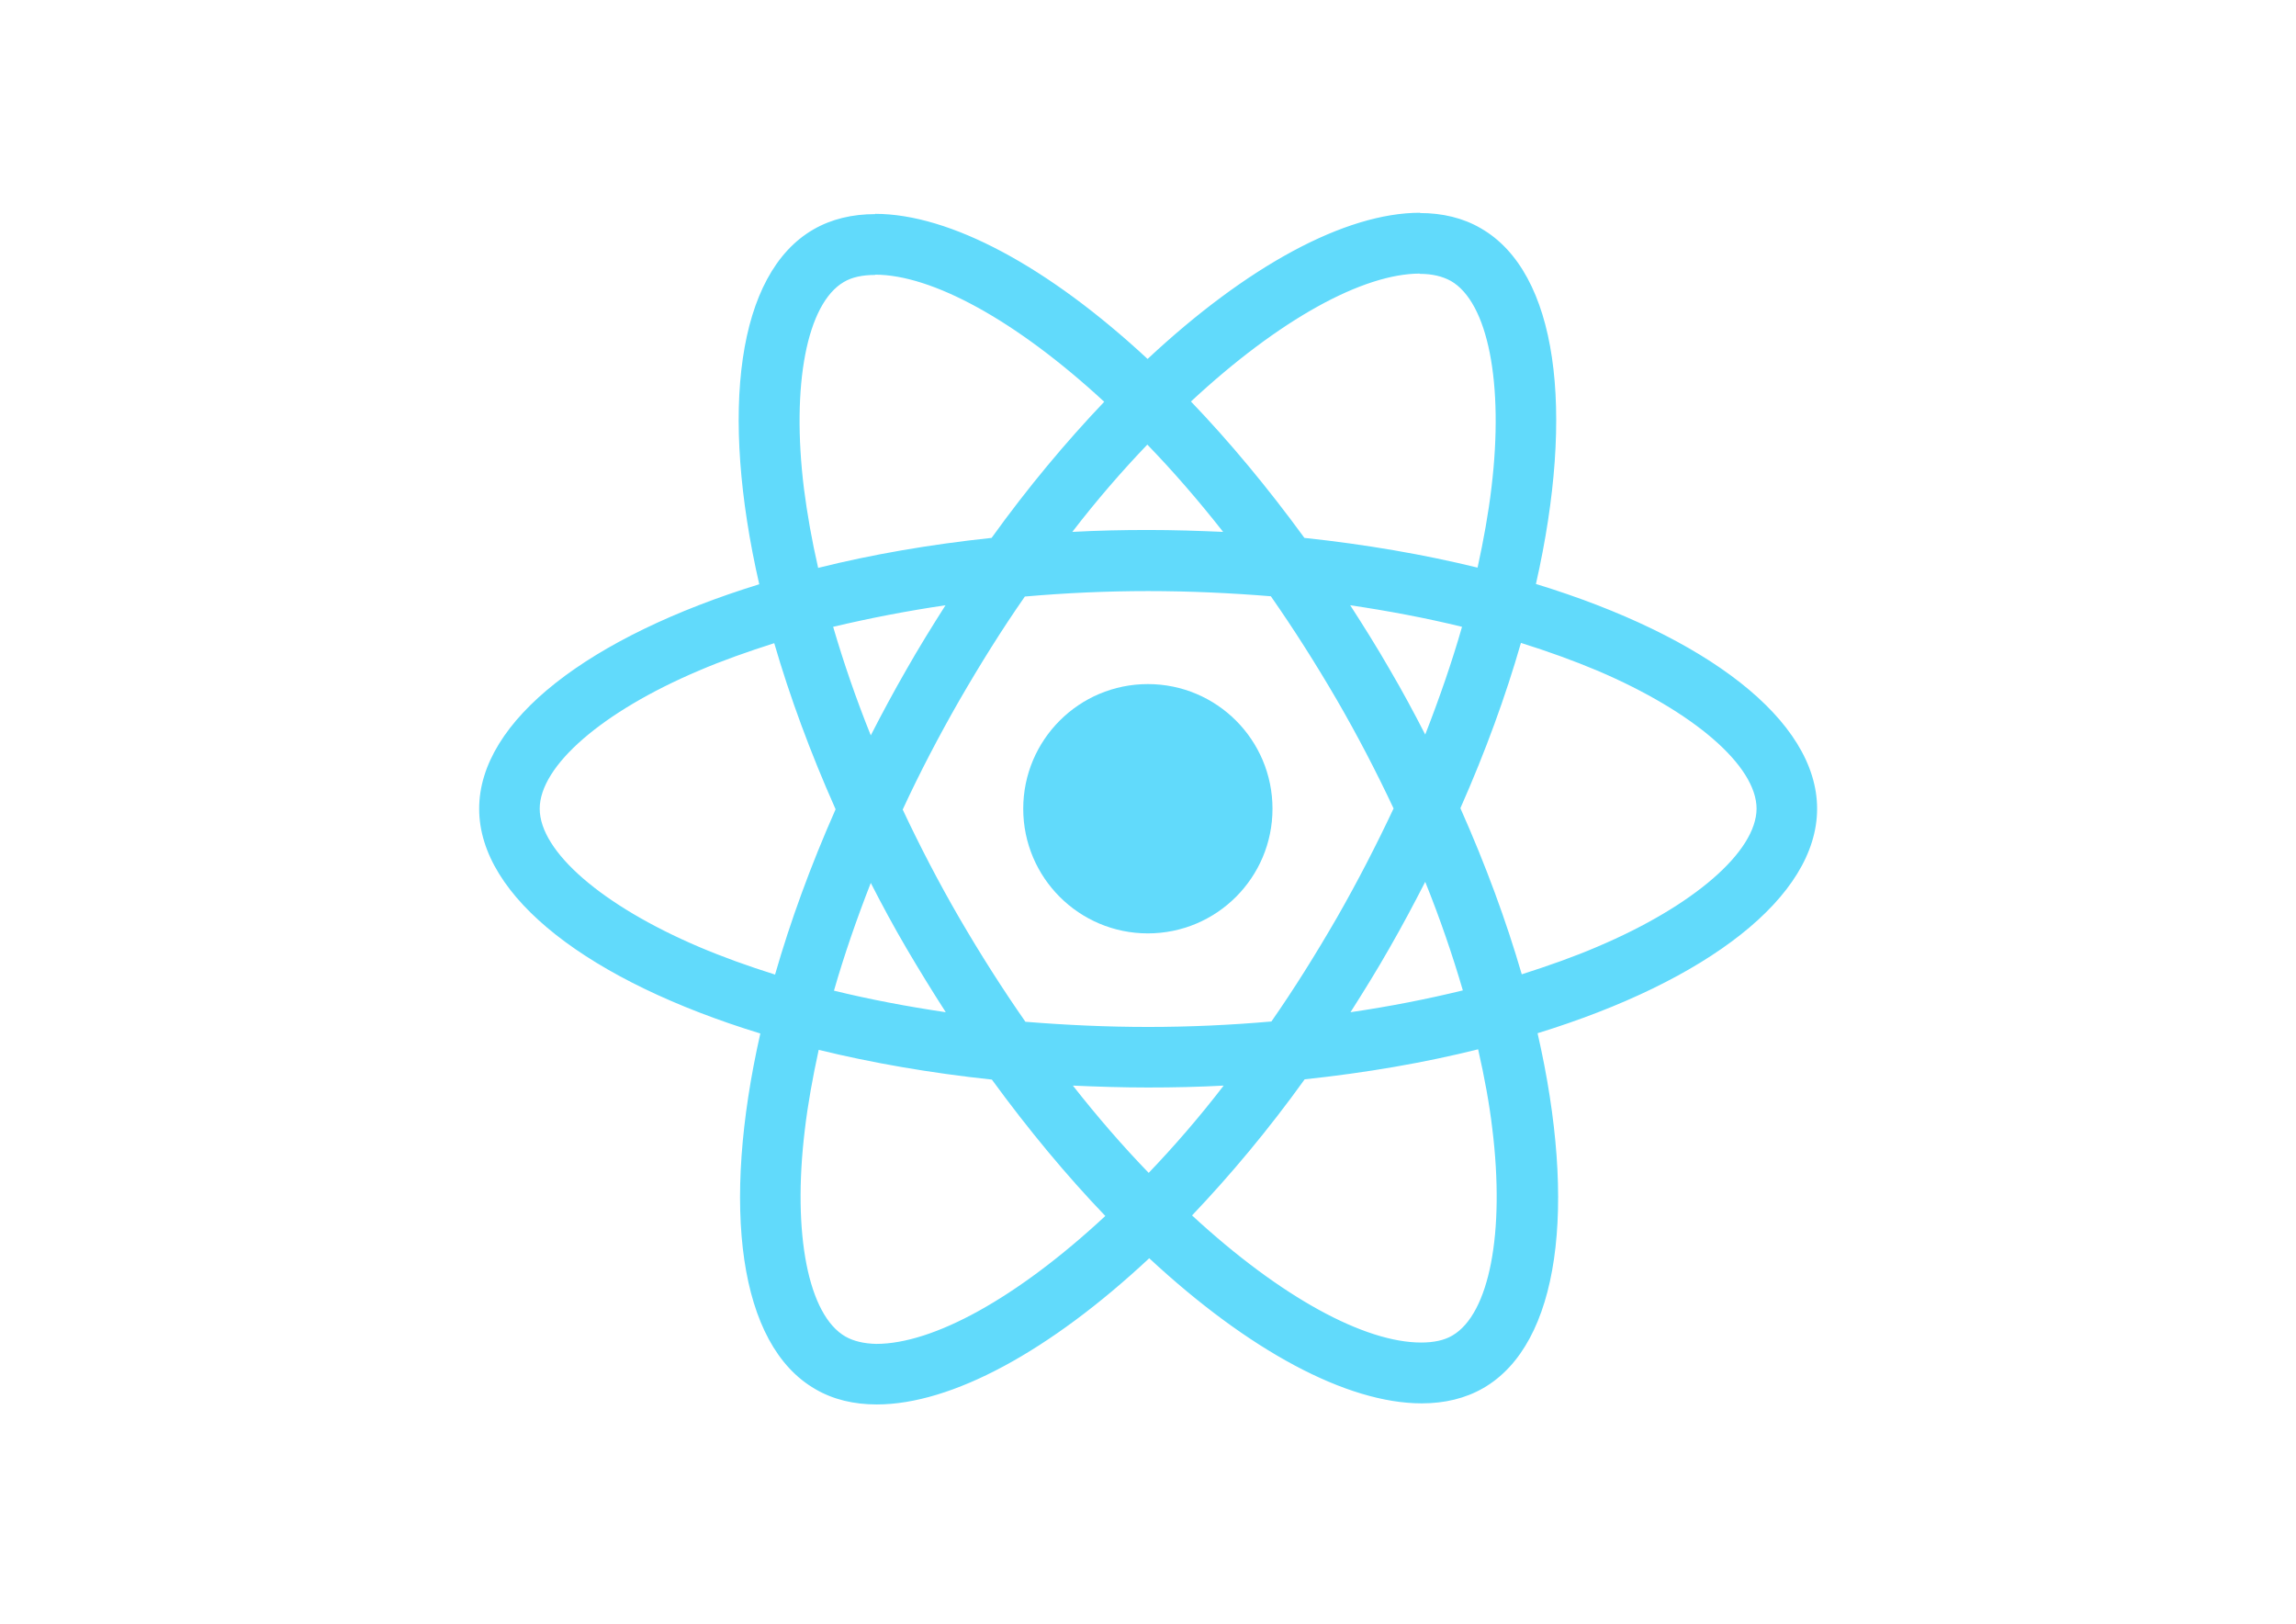
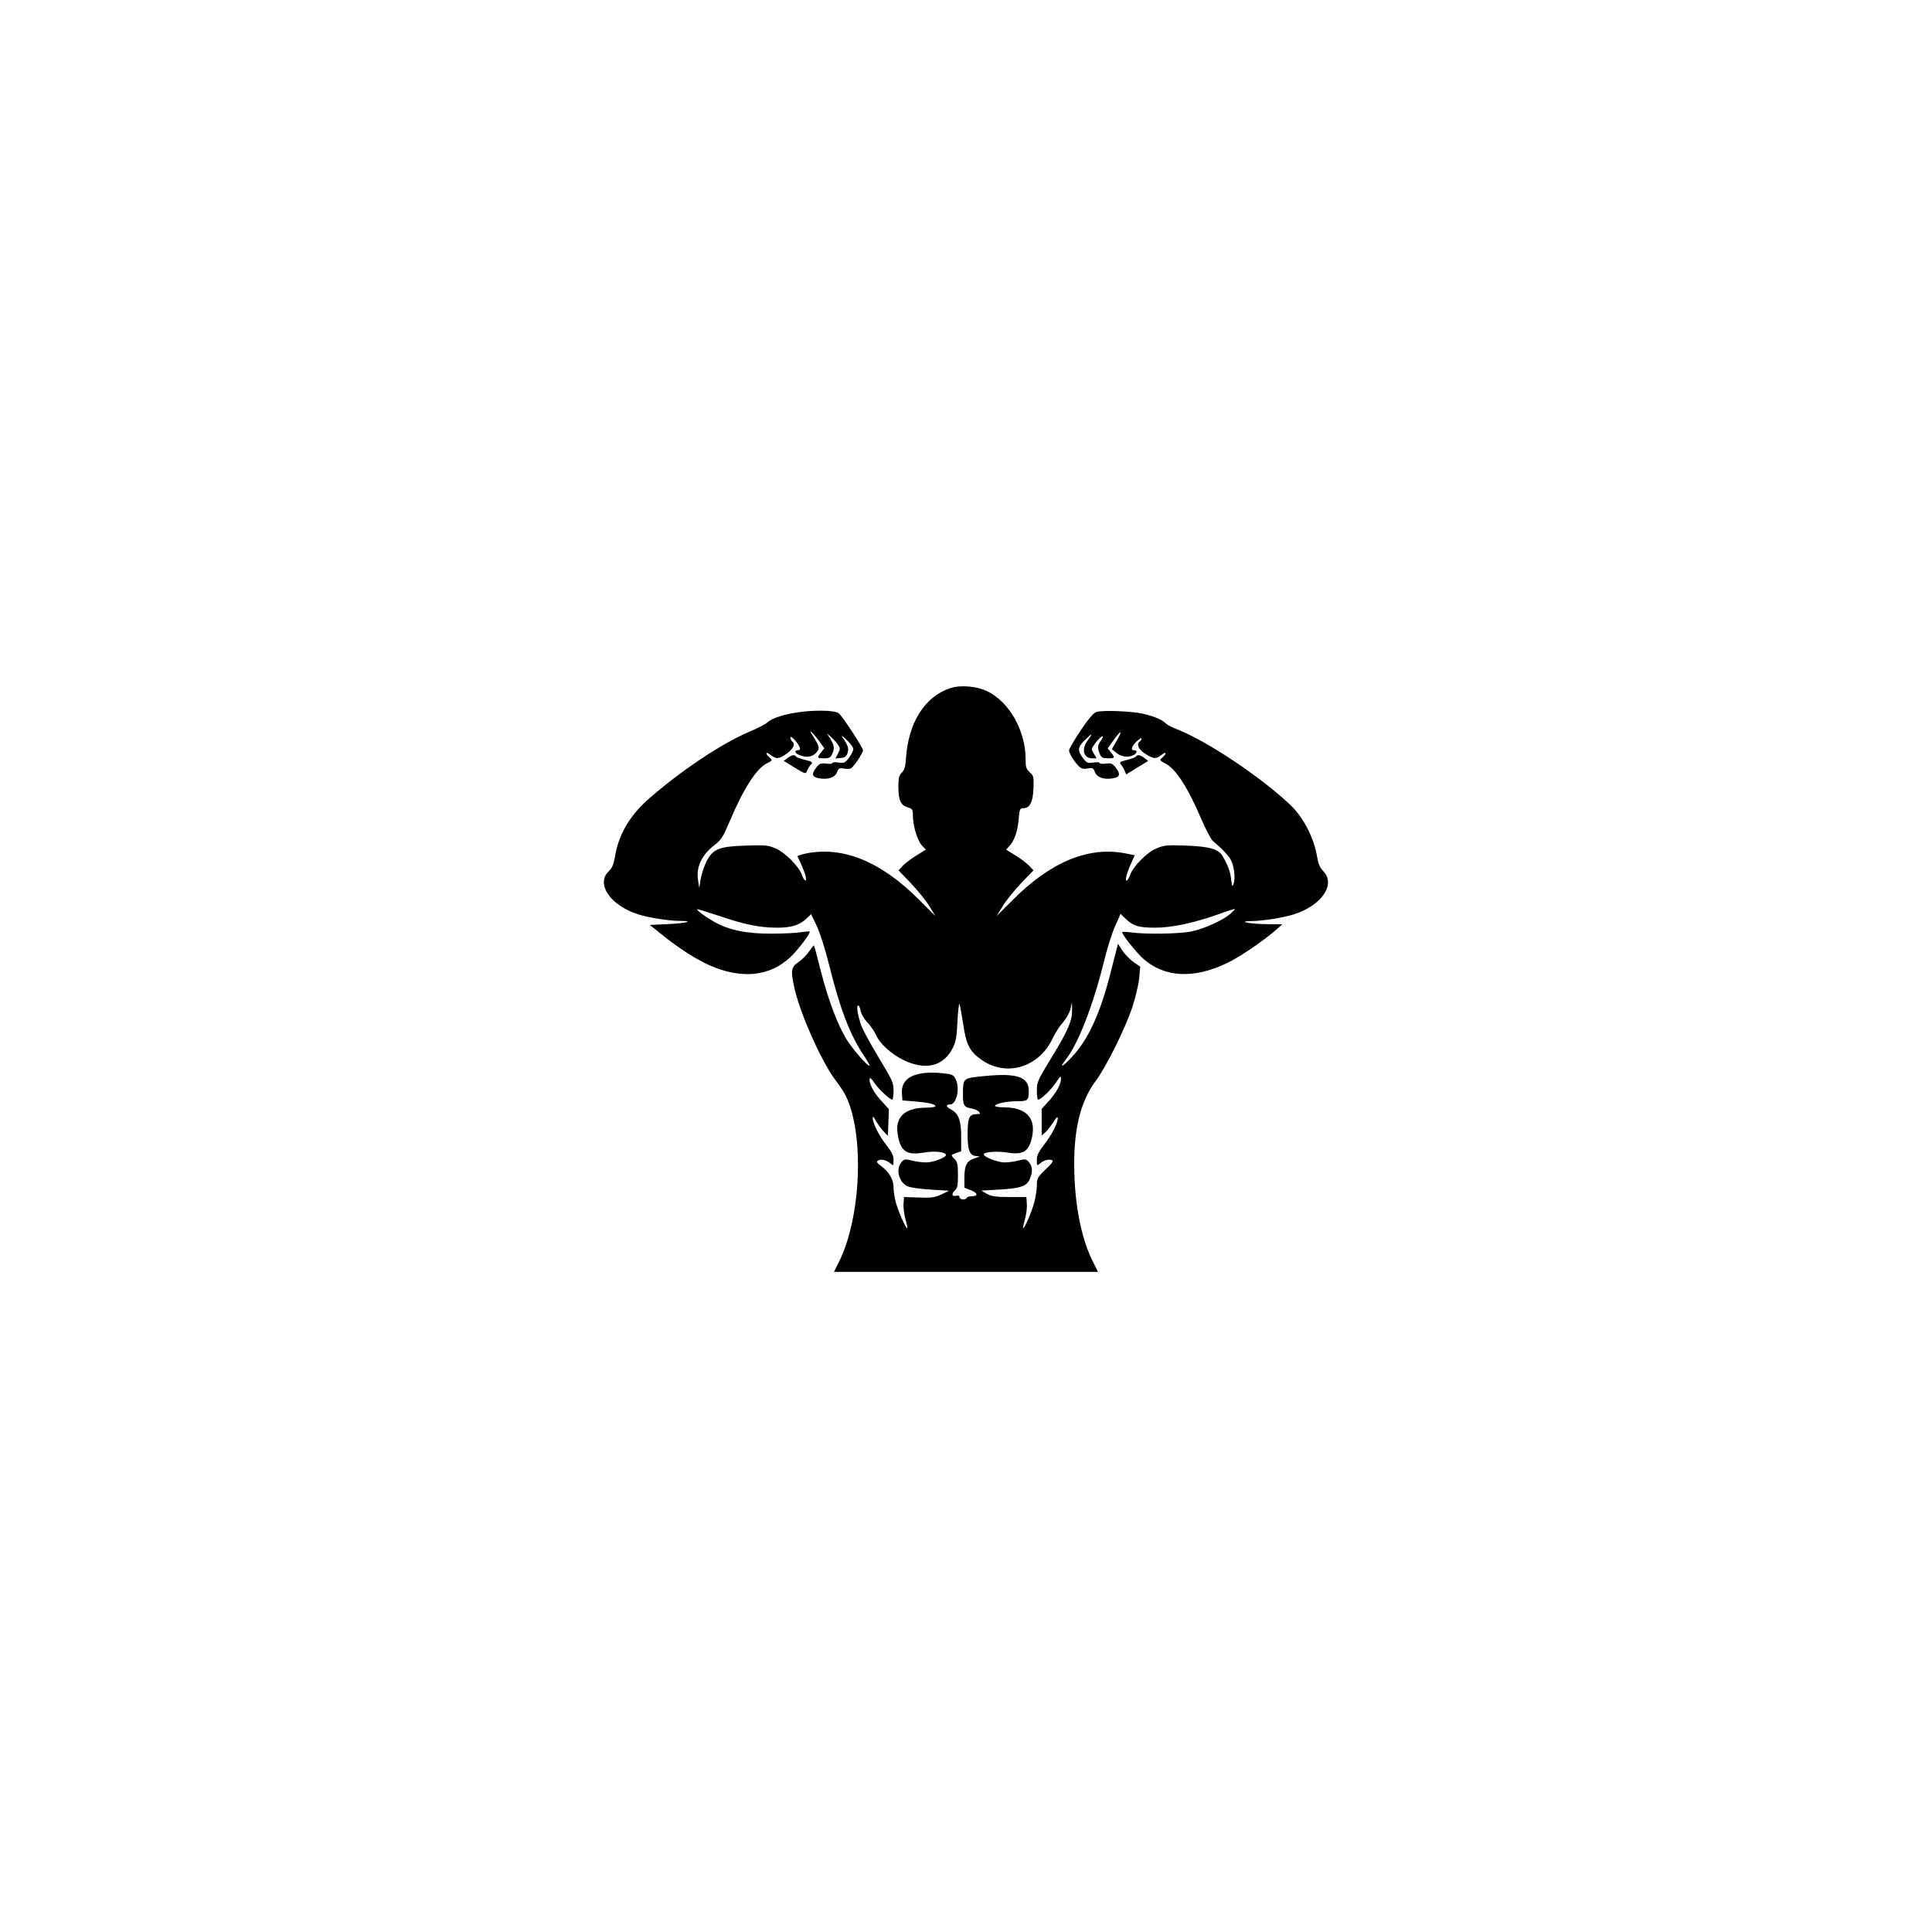
- <svg xmlns="http://www.w3.org/2000/svg" viewBox="0 0 841.9 595.3">
-   <g fill="#61DAFB">
-     <path d="M666.3 296.5c0-32.5-40.7-63.3-103.1-82.4 14.4-63.6 8-114.2-20.2-130.4-6.5-3.8-14.1-5.6-22.4-5.6v22.3c4.6 0 8.3.9 11.4 2.6 13.6 7.8 19.5 37.5 14.9 75.7-1.1 9.4-2.9 19.3-5.1 29.4-19.6-4.8-41-8.5-63.5-10.9-13.5-18.5-27.5-35.3-41.6-50 32.6-30.3 63.2-46.9 84-46.9V78c-27.5 0-63.5 19.6-99.9 53.6-36.4-33.8-72.4-53.2-99.9-53.2v22.3c20.7 0 51.4 16.5 84 46.6-14 14.7-28 31.4-41.3 49.9-22.6 2.4-44 6.1-63.6 11-2.3-10-4-19.7-5.2-29-4.7-38.2 1.1-67.9 14.6-75.8 3-1.8 6.9-2.6 11.5-2.6V78.5c-8.4 0-16 1.8-22.6 5.6-28.1 16.2-34.4 66.7-19.9 130.1-62.2 19.2-102.7 49.9-102.7 82.3 0 32.5 40.7 63.3 103.1 82.4-14.4 63.6-8 114.2 20.2 130.4 6.5 3.8 14.1 5.6 22.5 5.6 27.5 0 63.5-19.6 99.9-53.6 36.4 33.8 72.4 53.2 99.9 53.2 8.4 0 16-1.8 22.6-5.6 28.1-16.2 34.4-66.7 19.9-130.1 62-19.1 102.5-49.9 102.5-82.3zm-130.2-66.7c-3.7 12.9-8.3 26.2-13.5 39.5-4.1-8-8.4-16-13.1-24-4.6-8-9.5-15.8-14.4-23.4 14.2 2.1 27.9 4.7 41 7.9zm-45.8 106.5c-7.8 13.5-15.8 26.3-24.1 38.2-14.9 1.3-30 2-45.2 2-15.1 0-30.2-.7-45-1.9-8.3-11.9-16.4-24.6-24.2-38-7.6-13.1-14.5-26.4-20.8-39.8 6.2-13.4 13.2-26.8 20.7-39.9 7.8-13.5 15.8-26.3 24.1-38.2 14.9-1.3 30-2 45.2-2 15.1 0 30.2.7 45 1.9 8.3 11.9 16.4 24.6 24.2 38 7.6 13.1 14.5 26.4 20.8 39.8-6.3 13.4-13.2 26.8-20.7 39.9zm32.3-13c5.4 13.4 10 26.8 13.8 39.8-13.1 3.2-26.9 5.9-41.2 8 4.9-7.7 9.8-15.6 14.4-23.7 4.6-8 8.9-16.1 13-24.1zM421.2 430c-9.3-9.6-18.6-20.3-27.8-32 9 .4 18.2.7 27.5.7 9.4 0 18.7-.2 27.8-.7-9 11.7-18.3 22.4-27.5 32zm-74.4-58.9c-14.2-2.1-27.9-4.7-41-7.9 3.7-12.9 8.3-26.2 13.5-39.5 4.1 8 8.4 16 13.1 24 4.7 8 9.5 15.8 14.4 23.4zM420.7 163c9.3 9.6 18.6 20.3 27.8 32-9-.4-18.2-.7-27.5-.7-9.4 0-18.7.2-27.8.7 9-11.7 18.3-22.4 27.5-32zm-74 58.9c-4.9 7.7-9.8 15.6-14.4 23.7-4.6 8-8.9 16-13 24-5.4-13.4-10-26.8-13.8-39.8 13.1-3.1 26.9-5.8 41.2-7.9zm-90.5 125.2c-35.4-15.1-58.3-34.9-58.3-50.6 0-15.7 22.9-35.6 58.3-50.6 8.6-3.7 18-7 27.7-10.1 5.7 19.6 13.2 40 22.5 60.9-9.2 20.8-16.6 41.1-22.2 60.6-9.9-3.1-19.3-6.5-28-10.2zM310 490c-13.6-7.8-19.5-37.5-14.9-75.7 1.1-9.4 2.9-19.3 5.1-29.4 19.6 4.8 41 8.5 63.5 10.9 13.5 18.5 27.5 35.3 41.6 50-32.6 30.3-63.2 46.9-84 46.9-4.5-.1-8.3-1-11.3-2.7zm237.2-76.2c4.7 38.2-1.1 67.9-14.6 75.8-3 1.8-6.9 2.6-11.5 2.6-20.7 0-51.4-16.5-84-46.6 14-14.7 28-31.4 41.3-49.9 22.6-2.4 44-6.1 63.6-11 2.3 10.1 4.1 19.8 5.2 29.1zm38.5-66.7c-8.6 3.7-18 7-27.7 10.1-5.7-19.6-13.2-40-22.5-60.9 9.2-20.8 16.6-41.1 22.2-60.6 9.9 3.1 19.3 6.5 28.1 10.2 35.4 15.1 58.3 34.9 58.3 50.6-.1 15.7-23 35.6-58.4 50.6zM320.8 78.4z" />
-     <circle cx="420.9" cy="296.5" r="45.7" />
-     <path d="M520.5 78.1z" />
+ <svg xmlns="http://www.w3.org/2000/svg" version="1.0" width="1200pt" height="1200pt" viewBox="0 0 1200 1200" preserveAspectRatio="xMidYMid meet">
+   <g transform="translate(0,1200) scale(0.1,-0.1)" fill="#000000" stroke="none">
+     <path d="M5903 7726 c-159 -52 -261 -213 -276 -437 -3 -50 -9 -71 -26 -88 -17 -17 -21 -33 -21 -88 0 -83 15 -115 58 -128 29 -8 32 -13 32 -50 0 -63 28 -157 56 -186 l25 -26 -58 -36 c-32 -19 -70 -48 -85 -64 l-27 -29 77 -80 c42 -45 94 -109 115 -143 l37 -61 -102 102 c-238 238 -471 333 -702 287 -31 -7 -55 -15 -53 -18 16 -29 46 -101 51 -123 9 -40 -8 -34 -23 7 -19 54 -103 139 -163 165 -47 20 -64 22 -182 18 -170 -5 -209 -21 -248 -99 -15 -30 -31 -79 -36 -109 l-9 -55 -7 46 c-14 84 22 160 108 225 34 26 49 50 85 135 87 208 168 334 233 367 37 19 37 20 18 37 -30 27 -24 40 6 16 36 -28 53 -26 102 9 40 29 54 61 32 75 -5 3 -10 14 -10 23 0 11 9 5 30 -18 32 -39 38 -60 15 -60 -24 0 -17 -20 11 -30 43 -17 79 -12 103 14 25 27 23 38 -24 111 -29 45 4 15 43 -38 l32 -45 -20 -25 c-27 -34 -26 -37 18 -37 32 0 41 5 50 25 17 36 15 53 -10 94 l-22 36 23 -20 c13 -11 32 -32 43 -47 18 -26 18 -29 3 -58 l-16 -31 33 3 c25 2 35 9 42 30 10 28 4 47 -31 98 -10 16 -1 10 25 -15 23 -21 42 -47 42 -58 0 -10 -12 -34 -27 -54 -25 -32 -30 -34 -65 -29 -21 3 -38 2 -38 -3 0 -5 -17 -7 -38 -4 -34 4 -42 1 -60 -22 -35 -44 -29 -63 21 -70 54 -8 95 7 107 41 9 23 14 25 43 20 17 -3 37 -2 43 2 20 13 74 95 74 112 0 17 -133 220 -152 231 -25 16 -123 19 -218 9 -108 -12 -193 -38 -226 -69 -11 -10 -60 -35 -110 -56 -173 -74 -416 -236 -618 -411 -124 -107 -195 -228 -217 -369 -8 -45 -17 -67 -40 -89 -79 -78 15 -212 187 -266 69 -21 192 -40 261 -40 90 0 30 -15 -80 -20 l-111 -5 70 -56 c104 -85 219 -159 304 -196 198 -86 371 -68 499 52 48 45 128 151 120 159 -2 2 -26 0 -54 -4 -27 -5 -108 -9 -180 -9 -157 -1 -269 22 -360 74 -57 33 -105 68 -105 78 0 2 57 -16 128 -39 164 -56 257 -75 362 -76 94 -1 146 15 192 59 l26 25 35 -73 c20 -42 53 -147 77 -243 67 -271 130 -435 213 -558 25 -38 42 -68 38 -68 -16 0 -108 107 -144 166 -56 93 -113 244 -158 420 -22 87 -41 160 -43 161 -2 2 -15 -14 -30 -36 -15 -22 -45 -52 -67 -67 -44 -30 -48 -50 -28 -146 31 -157 169 -469 259 -588 23 -30 50 -70 60 -90 121 -237 100 -763 -41 -1042 l-29 -58 820 0 820 0 -29 58 c-70 137 -111 329 -118 552 -8 261 34 444 132 575 65 86 186 331 229 462 20 62 39 143 42 180 l6 69 -41 28 c-22 16 -54 48 -69 71 l-28 43 -42 -164 c-66 -265 -142 -431 -246 -541 -56 -61 -81 -71 -37 -15 78 97 173 344 241 622 18 74 48 168 67 209 l33 75 33 -32 c46 -44 80 -54 182 -54 103 0 241 29 398 85 53 20 97 33 97 31 0 -3 -12 -16 -27 -29 -47 -41 -164 -94 -241 -110 -78 -16 -287 -19 -379 -6 -29 4 -53 4 -53 0 0 -14 88 -126 130 -163 132 -118 316 -128 525 -26 79 38 221 135 300 204 l40 35 -100 1 c-103 1 -184 18 -93 19 73 1 194 20 262 41 173 54 265 186 186 268 -22 23 -32 47 -39 89 -19 118 -86 248 -167 324 -186 176 -517 396 -702 469 -30 11 -61 27 -69 35 -25 25 -69 44 -140 61 -72 17 -251 24 -293 12 -17 -5 -48 -41 -98 -115 -39 -59 -72 -115 -72 -123 0 -18 29 -67 59 -97 16 -17 28 -21 56 -16 31 5 36 3 45 -21 12 -34 53 -49 108 -41 49 7 55 26 20 70 -18 23 -26 26 -60 22 -21 -3 -38 -1 -38 4 0 5 -17 6 -39 3 -35 -6 -41 -3 -65 28 -35 47 -33 67 14 113 46 45 51 43 15 -5 -40 -54 -25 -110 29 -110 l27 0 -17 29 c-16 28 -16 30 4 58 24 34 52 59 52 47 0 -5 -7 -18 -15 -28 -18 -24 -19 -47 -3 -81 9 -20 18 -25 50 -25 44 0 45 3 18 37 l-20 25 32 45 c50 69 64 74 28 9 l-34 -59 28 -23 c29 -25 74 -31 107 -14 23 13 25 30 4 30 -24 0 -17 24 15 55 17 16 30 24 30 17 0 -6 -4 -14 -10 -17 -24 -15 -9 -51 34 -77 52 -33 65 -34 100 -7 30 24 36 11 6 -16 -19 -17 -19 -18 18 -37 65 -33 140 -149 227 -353 26 -60 57 -118 68 -128 54 -45 100 -93 113 -120 20 -37 28 -116 16 -146 -8 -22 -9 -19 -15 26 -5 48 -18 83 -52 144 -25 45 -84 62 -231 67 -118 4 -135 2 -182 -18 -60 -26 -144 -111 -163 -165 -7 -19 -17 -35 -21 -35 -12 0 0 46 27 106 l23 52 -56 11 c-228 46 -464 -51 -699 -286 l-103 -103 38 62 c20 34 72 97 114 142 l77 80 -27 29 c-15 16 -53 45 -85 64 l-58 36 20 21 c31 33 52 93 58 167 5 63 8 69 28 69 41 0 60 35 64 121 3 73 2 79 -23 102 -22 21 -26 33 -26 84 0 174 -101 353 -237 419 -65 32 -166 41 -230 20z m79 -2083 c19 -134 41 -176 121 -230 153 -103 352 -40 435 137 14 30 42 75 63 98 22 26 42 61 48 85 l9 42 1 -47 c1 -67 -24 -127 -128 -297 -86 -141 -91 -152 -91 -205 0 -31 3 -56 8 -56 17 0 82 62 111 107 25 38 31 42 31 24 0 -35 -28 -87 -76 -140 l-44 -49 0 -83 0 -82 22 19 c11 10 34 39 50 63 19 31 28 39 28 25 -1 -31 -36 -101 -85 -164 -35 -45 -45 -67 -45 -96 0 -34 1 -36 18 -22 24 21 52 29 73 23 15 -5 8 -15 -37 -59 -50 -48 -54 -56 -54 -97 0 -25 -7 -72 -15 -104 -15 -58 -63 -170 -71 -163 -1 2 4 27 12 55 8 29 14 71 12 95 l-3 43 -105 0 c-87 0 -111 4 -140 20 l-35 20 105 6 c136 7 178 21 196 65 19 45 18 77 -4 104 -18 22 -22 22 -65 12 -25 -7 -65 -12 -88 -12 -42 0 -129 34 -129 50 0 15 84 22 148 11 99 -16 134 8 153 100 23 115 -37 179 -170 181 -34 0 -61 4 -61 9 0 14 72 29 136 29 68 0 74 5 74 64 0 87 -73 112 -270 93 -140 -14 -137 -11 -139 -107 -1 -73 6 -87 49 -94 20 -3 43 -13 50 -21 11 -13 9 -15 -13 -15 -47 0 -57 -22 -57 -123 0 -105 13 -136 58 -138 23 0 21 -2 -13 -13 -50 -15 -65 -43 -65 -122 l0 -61 41 -16 c43 -17 45 -37 4 -37 -13 0 -27 -4 -30 -10 -9 -15 -45 -12 -45 4 0 9 -7 12 -19 9 -27 -7 -34 11 -11 32 17 15 20 31 20 97 0 65 -3 81 -20 98 -26 26 -26 26 10 39 l30 10 0 92 c0 101 -16 143 -65 169 -30 16 -32 30 -4 30 41 0 63 103 34 159 -13 25 -21 29 -80 35 -170 17 -260 -27 -253 -126 l3 -43 75 -6 c85 -7 130 -17 130 -30 0 -5 -28 -9 -62 -9 -126 -1 -188 -58 -173 -159 16 -111 54 -139 162 -120 65 11 127 6 138 -12 10 -15 -75 -49 -123 -49 -24 0 -64 5 -89 12 -43 10 -47 10 -65 -12 -37 -46 -13 -129 44 -150 18 -7 83 -16 143 -19 l110 -7 -48 -23 c-42 -19 -61 -22 -140 -19 l-92 3 -3 -43 c-2 -24 4 -66 12 -95 8 -28 13 -53 11 -56 -7 -6 -56 105 -71 162 -8 29 -14 70 -14 92 0 48 -26 93 -75 131 -30 23 -34 29 -20 36 18 11 53 2 78 -20 16 -14 17 -13 17 22 0 28 -10 49 -41 89 -46 57 -89 141 -88 172 0 15 5 11 18 -15 11 -19 32 -48 47 -65 l29 -30 3 83 3 83 -50 55 c-47 51 -77 111 -69 136 2 6 14 -5 27 -25 22 -36 97 -107 113 -107 4 0 8 25 8 55 0 51 -6 64 -95 211 -52 86 -101 177 -109 203 -20 65 -27 109 -17 116 5 2 12 -11 16 -31 3 -21 22 -53 45 -77 21 -23 44 -58 52 -77 21 -50 93 -116 165 -152 142 -70 255 -42 313 77 17 35 23 71 27 160 3 63 9 113 12 109 3 -3 13 -58 23 -121z" />
+     <path d="M4892 7292 l-24 -18 68 -42 c68 -41 69 -41 77 -19 4 12 15 29 23 38 14 15 11 18 -35 29 -28 7 -54 16 -57 21 -8 14 -27 10 -52 -9z" />
+     <path d="M7056 7301 c-3 -5 -29 -14 -56 -21 -44 -11 -49 -14 -38 -28 7 -8 18 -26 23 -38 l10 -24 68 42 69 42 -24 18 c-25 19 -44 23 -52 9z" />
  </g>
</svg>
